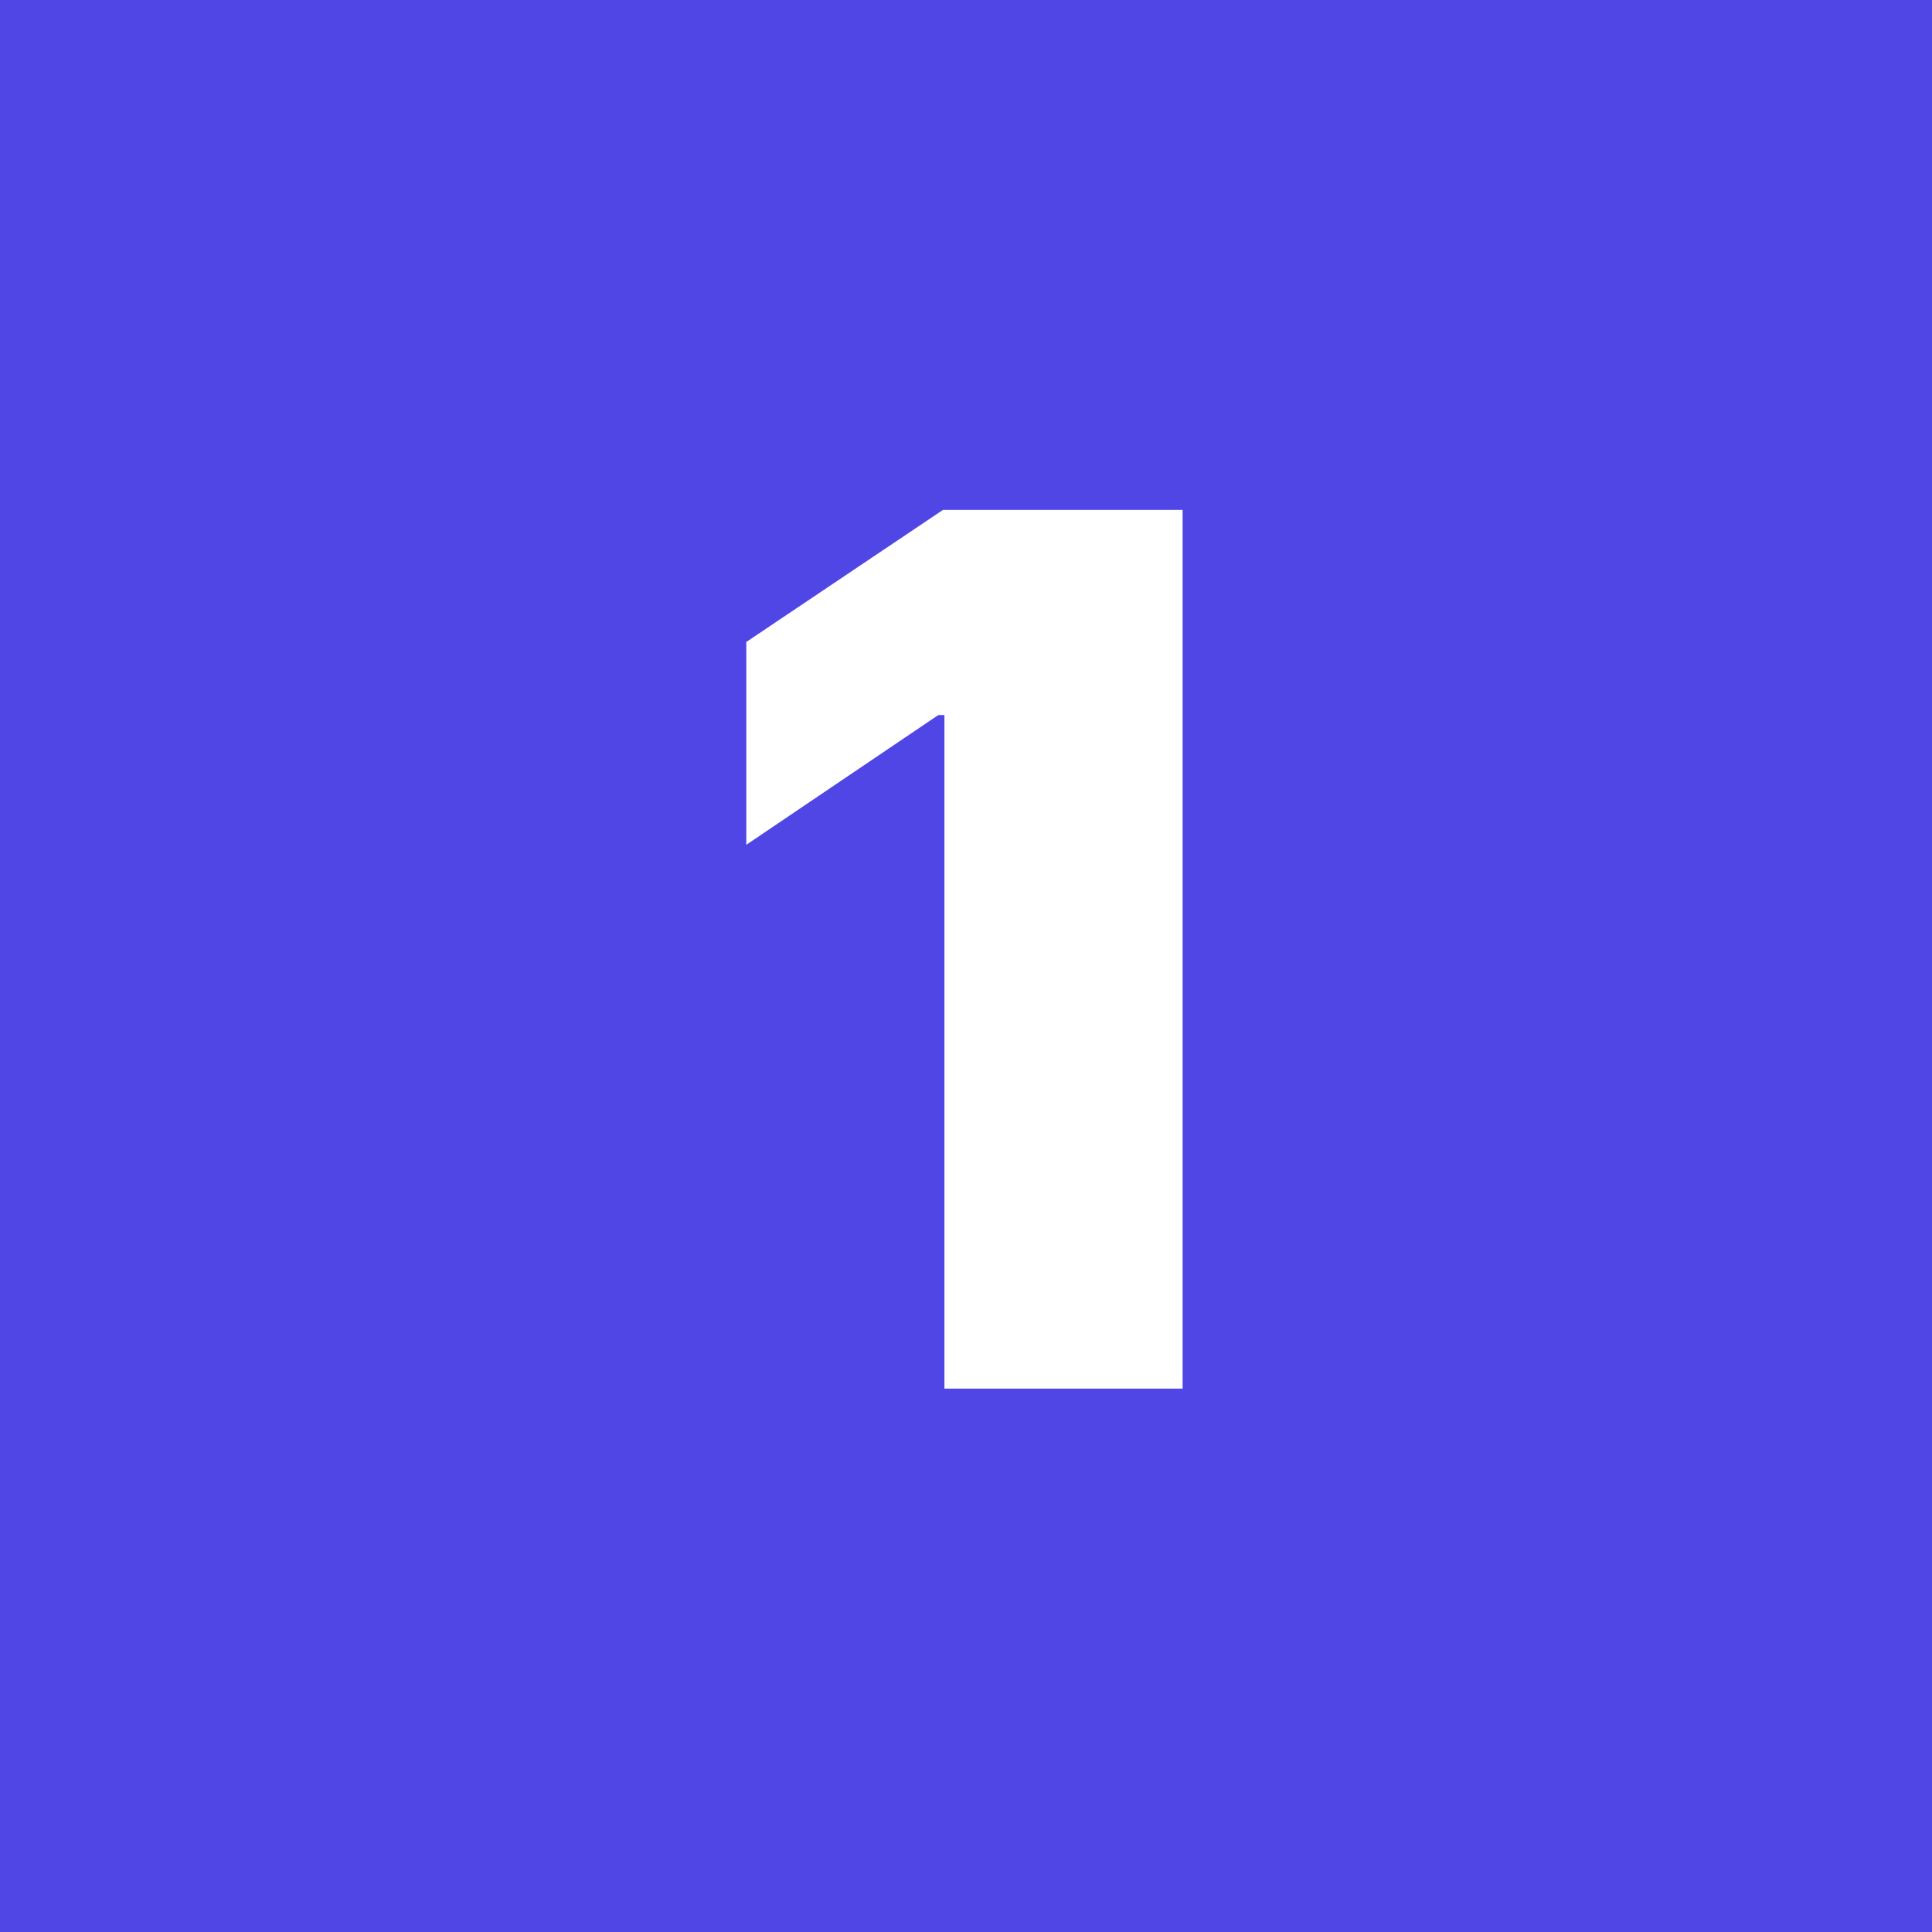
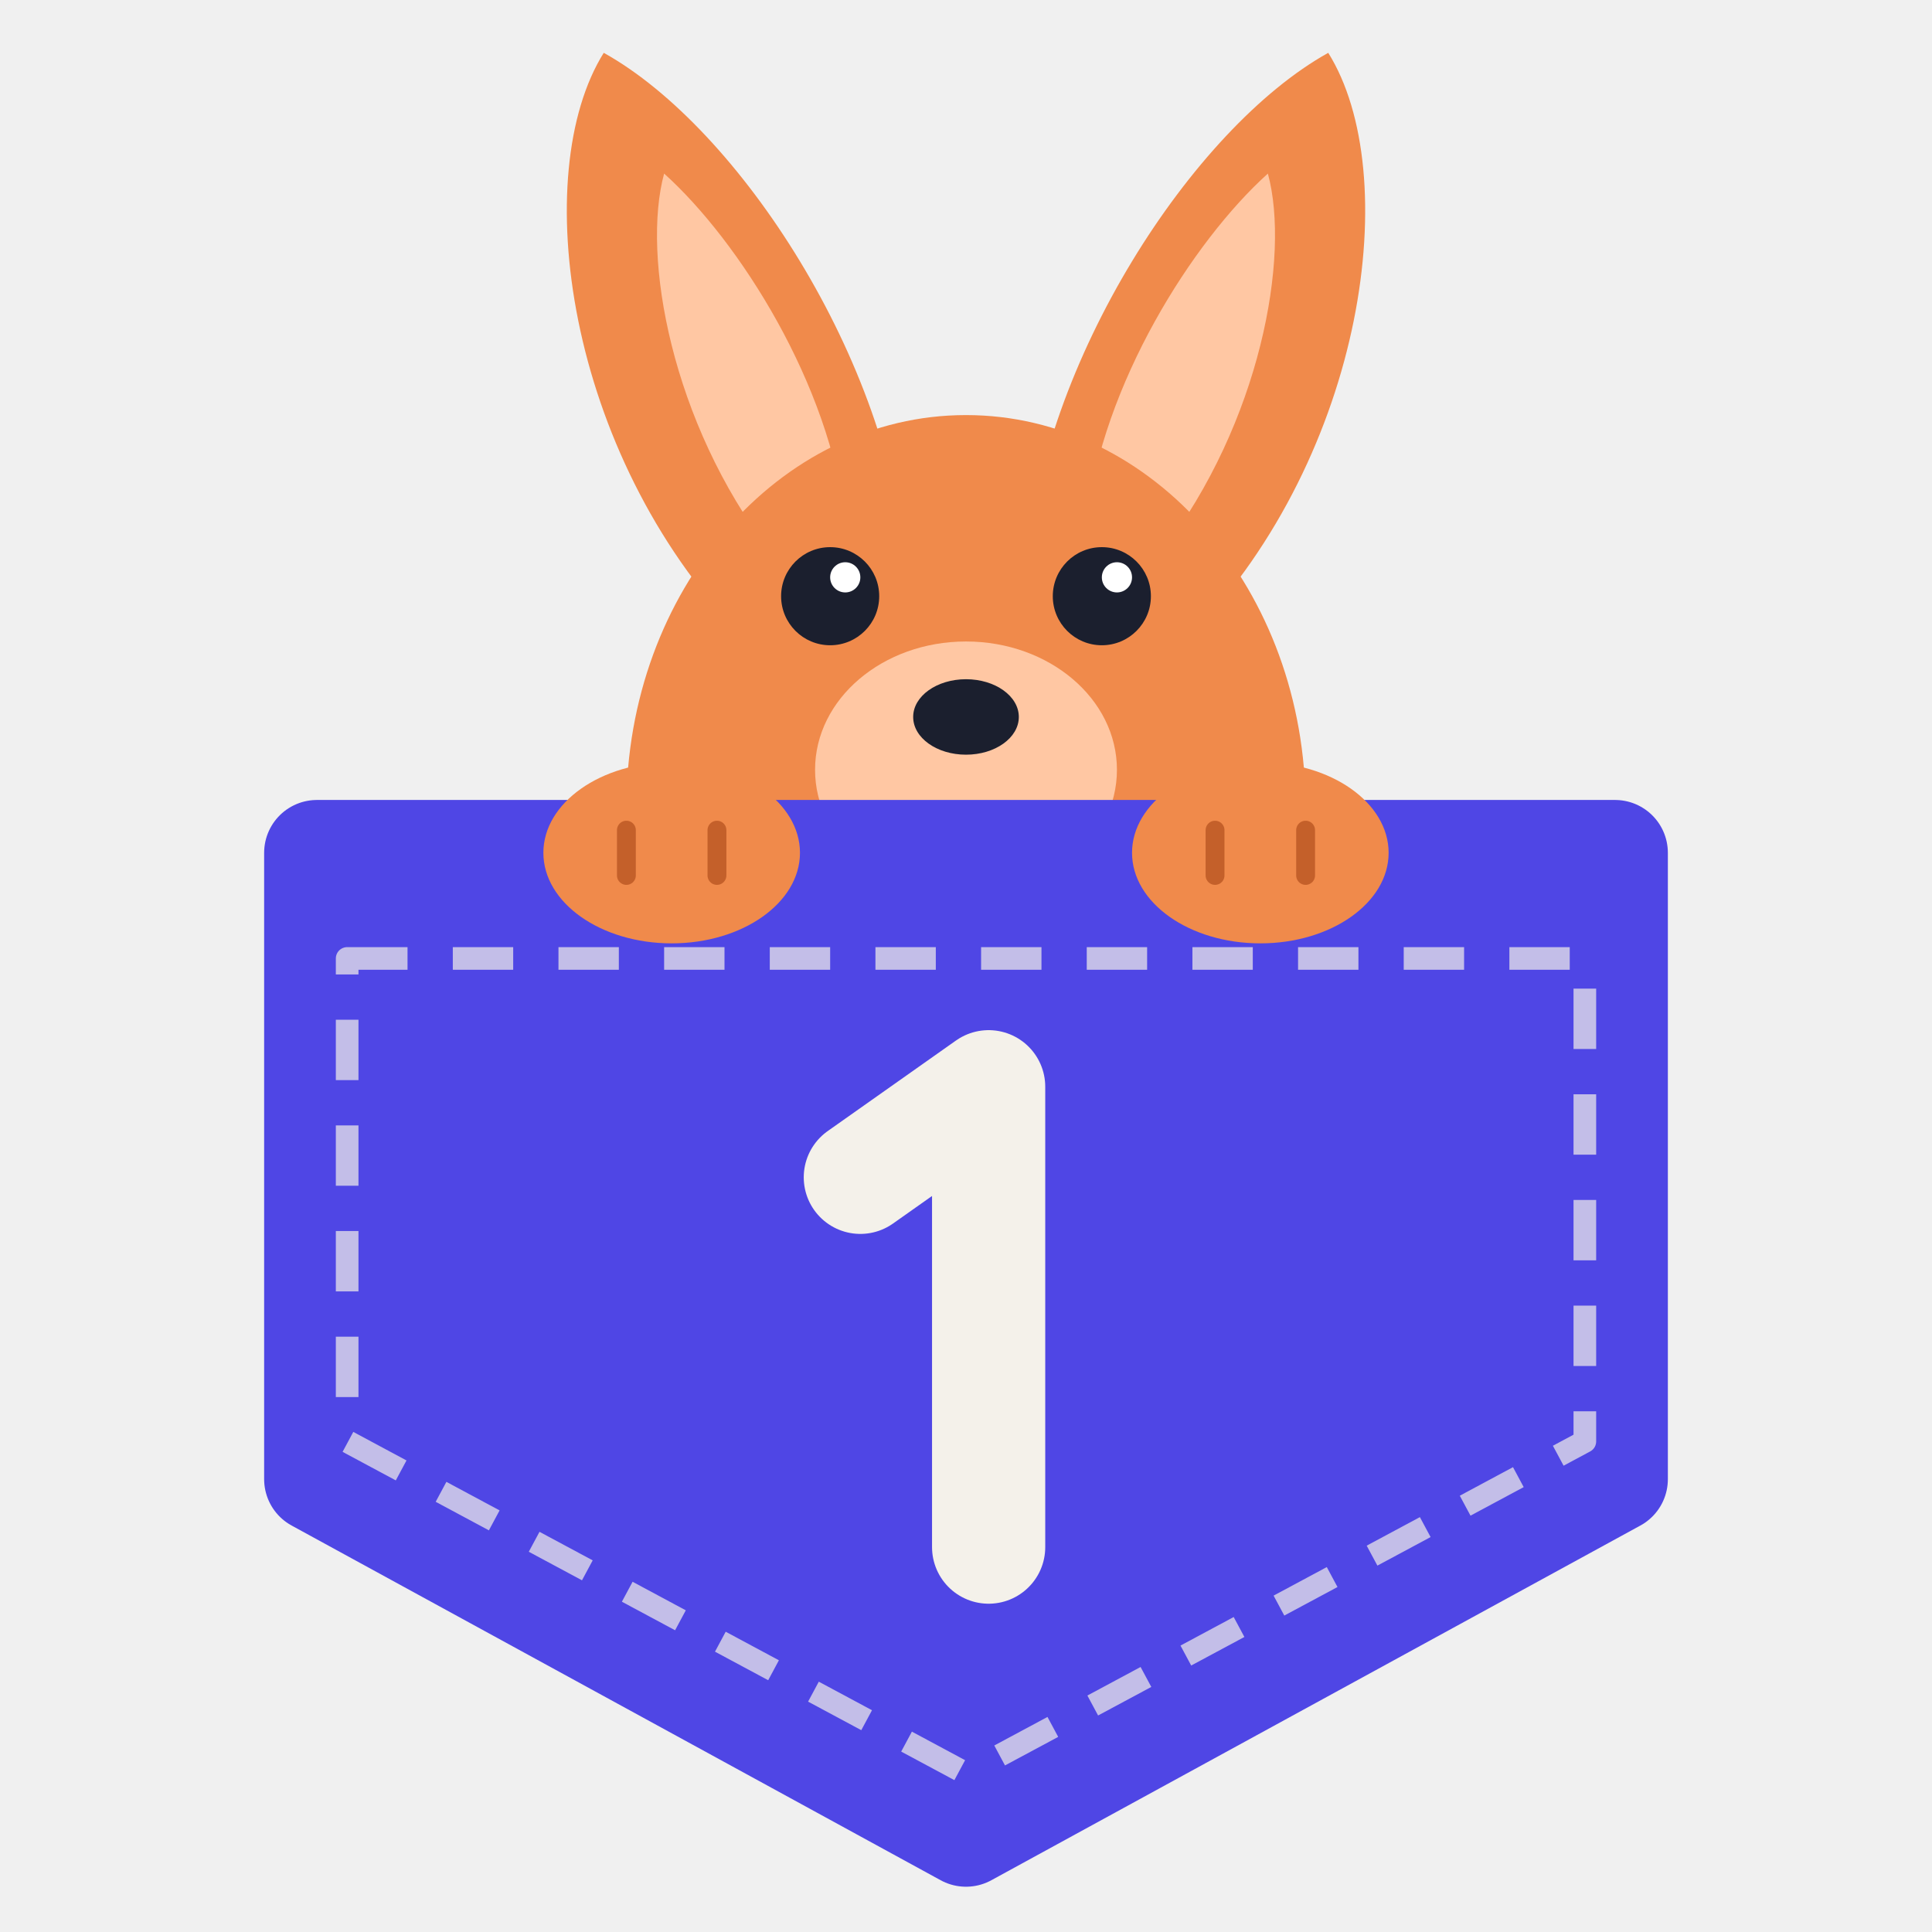
- <svg xmlns="http://www.w3.org/2000/svg" viewBox="0 0 64 64">
-   <rect width="64" height="64" fill="#4f46e5" />
-   <text x="32" y="46" text-anchor="middle" font-family="system-ui,-apple-system,Segoe UI,sans-serif" font-size="40" font-weight="900" fill="#fff">1</text>
+ <svg xmlns="http://www.w3.org/2000/svg" viewBox="0 0 512 512" width="512" height="512">
+   <g id="joey">
+     <path d="M196 168 C150 120 140 46 160 14 C196 34 236 96 240 150 Z" fill="#f08a4b" />
+     <path d="M316 168 C362 120 372 46 352 14 C316 34 276 96 272 150 Z" fill="#f08a4b" />
+     <path d="M204 146 C178 112 170 68 176 46 C196 64 220 102 224 138 Z" fill="#ffc7a3" />
+     <path d="M308 146 C334 112 342 68 336 46 C316 64 292 102 288 138 Z" fill="#ffc7a3" />
+     <ellipse cx="256" cy="214" rx="90" ry="104" fill="#f08a4b" />
+     <ellipse cx="256" cy="204" rx="40" ry="34" fill="#ffc7a3" />
+     <circle cx="220" cy="158" r="13" fill="#1b1f2e" />
+     <circle cx="292" cy="158" r="13" fill="#1b1f2e" />
+     <circle cx="224" cy="153" r="4" fill="#fff" />
+     <circle cx="296" cy="153" r="4" fill="#fff" />
+     <ellipse cx="256" cy="190" rx="14" ry="10" fill="#1b1f2e" />
+   </g>
+   <path id="pocket" d="M84 226 H428 V392 L256 486 L84 392 Z" fill="#4f46e5" stroke="#4f46e5" stroke-width="28" stroke-linejoin="round" />
+   <path id="stitch" d="M92 254 H420 V382 L256 470 L92 382 Z" fill="none" stroke="#f4f1ea" stroke-opacity="0.7" stroke-width="6" stroke-dasharray="16 12" stroke-linejoin="round" />
+   <path id="one" d="M228 312 L262 288 V410" fill="none" stroke="#f4f1ea" stroke-width="30" stroke-linecap="round" stroke-linejoin="round" />
+   <ellipse cx="178" cy="226" rx="34" ry="24" fill="#f08a4b" />
+   <ellipse cx="334" cy="226" rx="34" ry="24" fill="#f08a4b" />
+   <path d="M166 220 v12 M190 220 v12 M322 220 v12 M346 220 v12" stroke="#c4602a" stroke-width="5" stroke-linecap="round" />
</svg>
